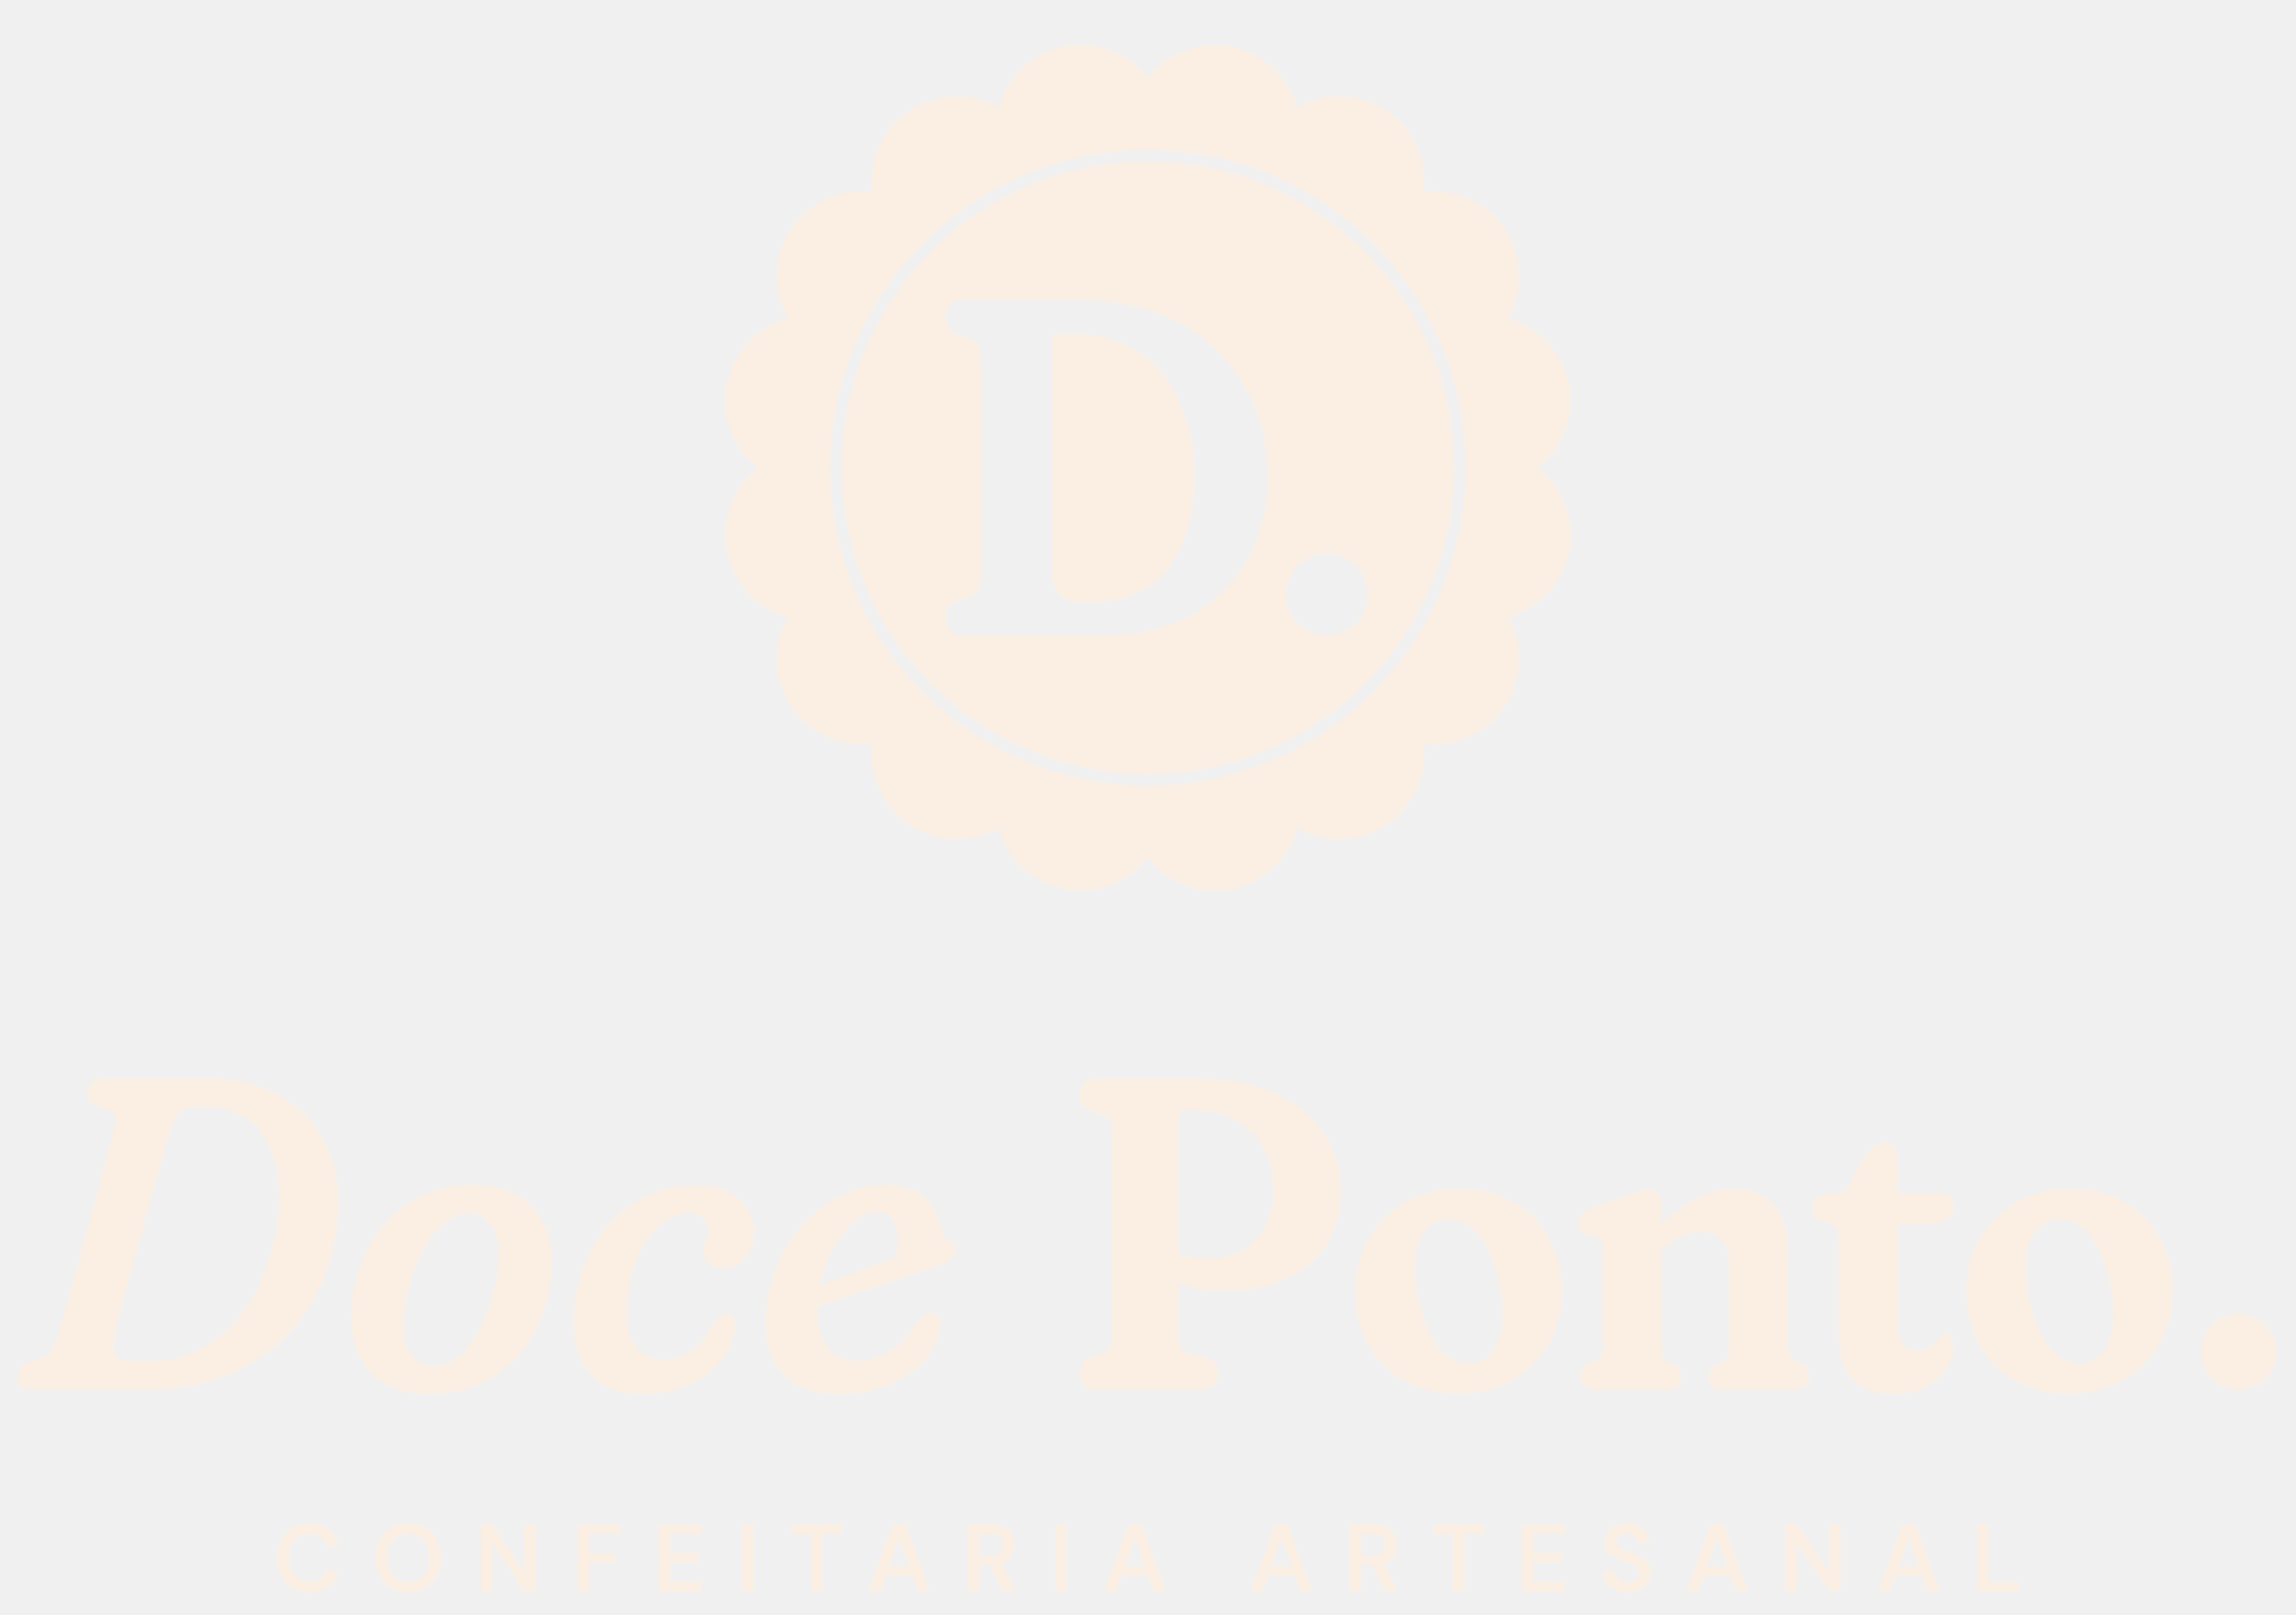
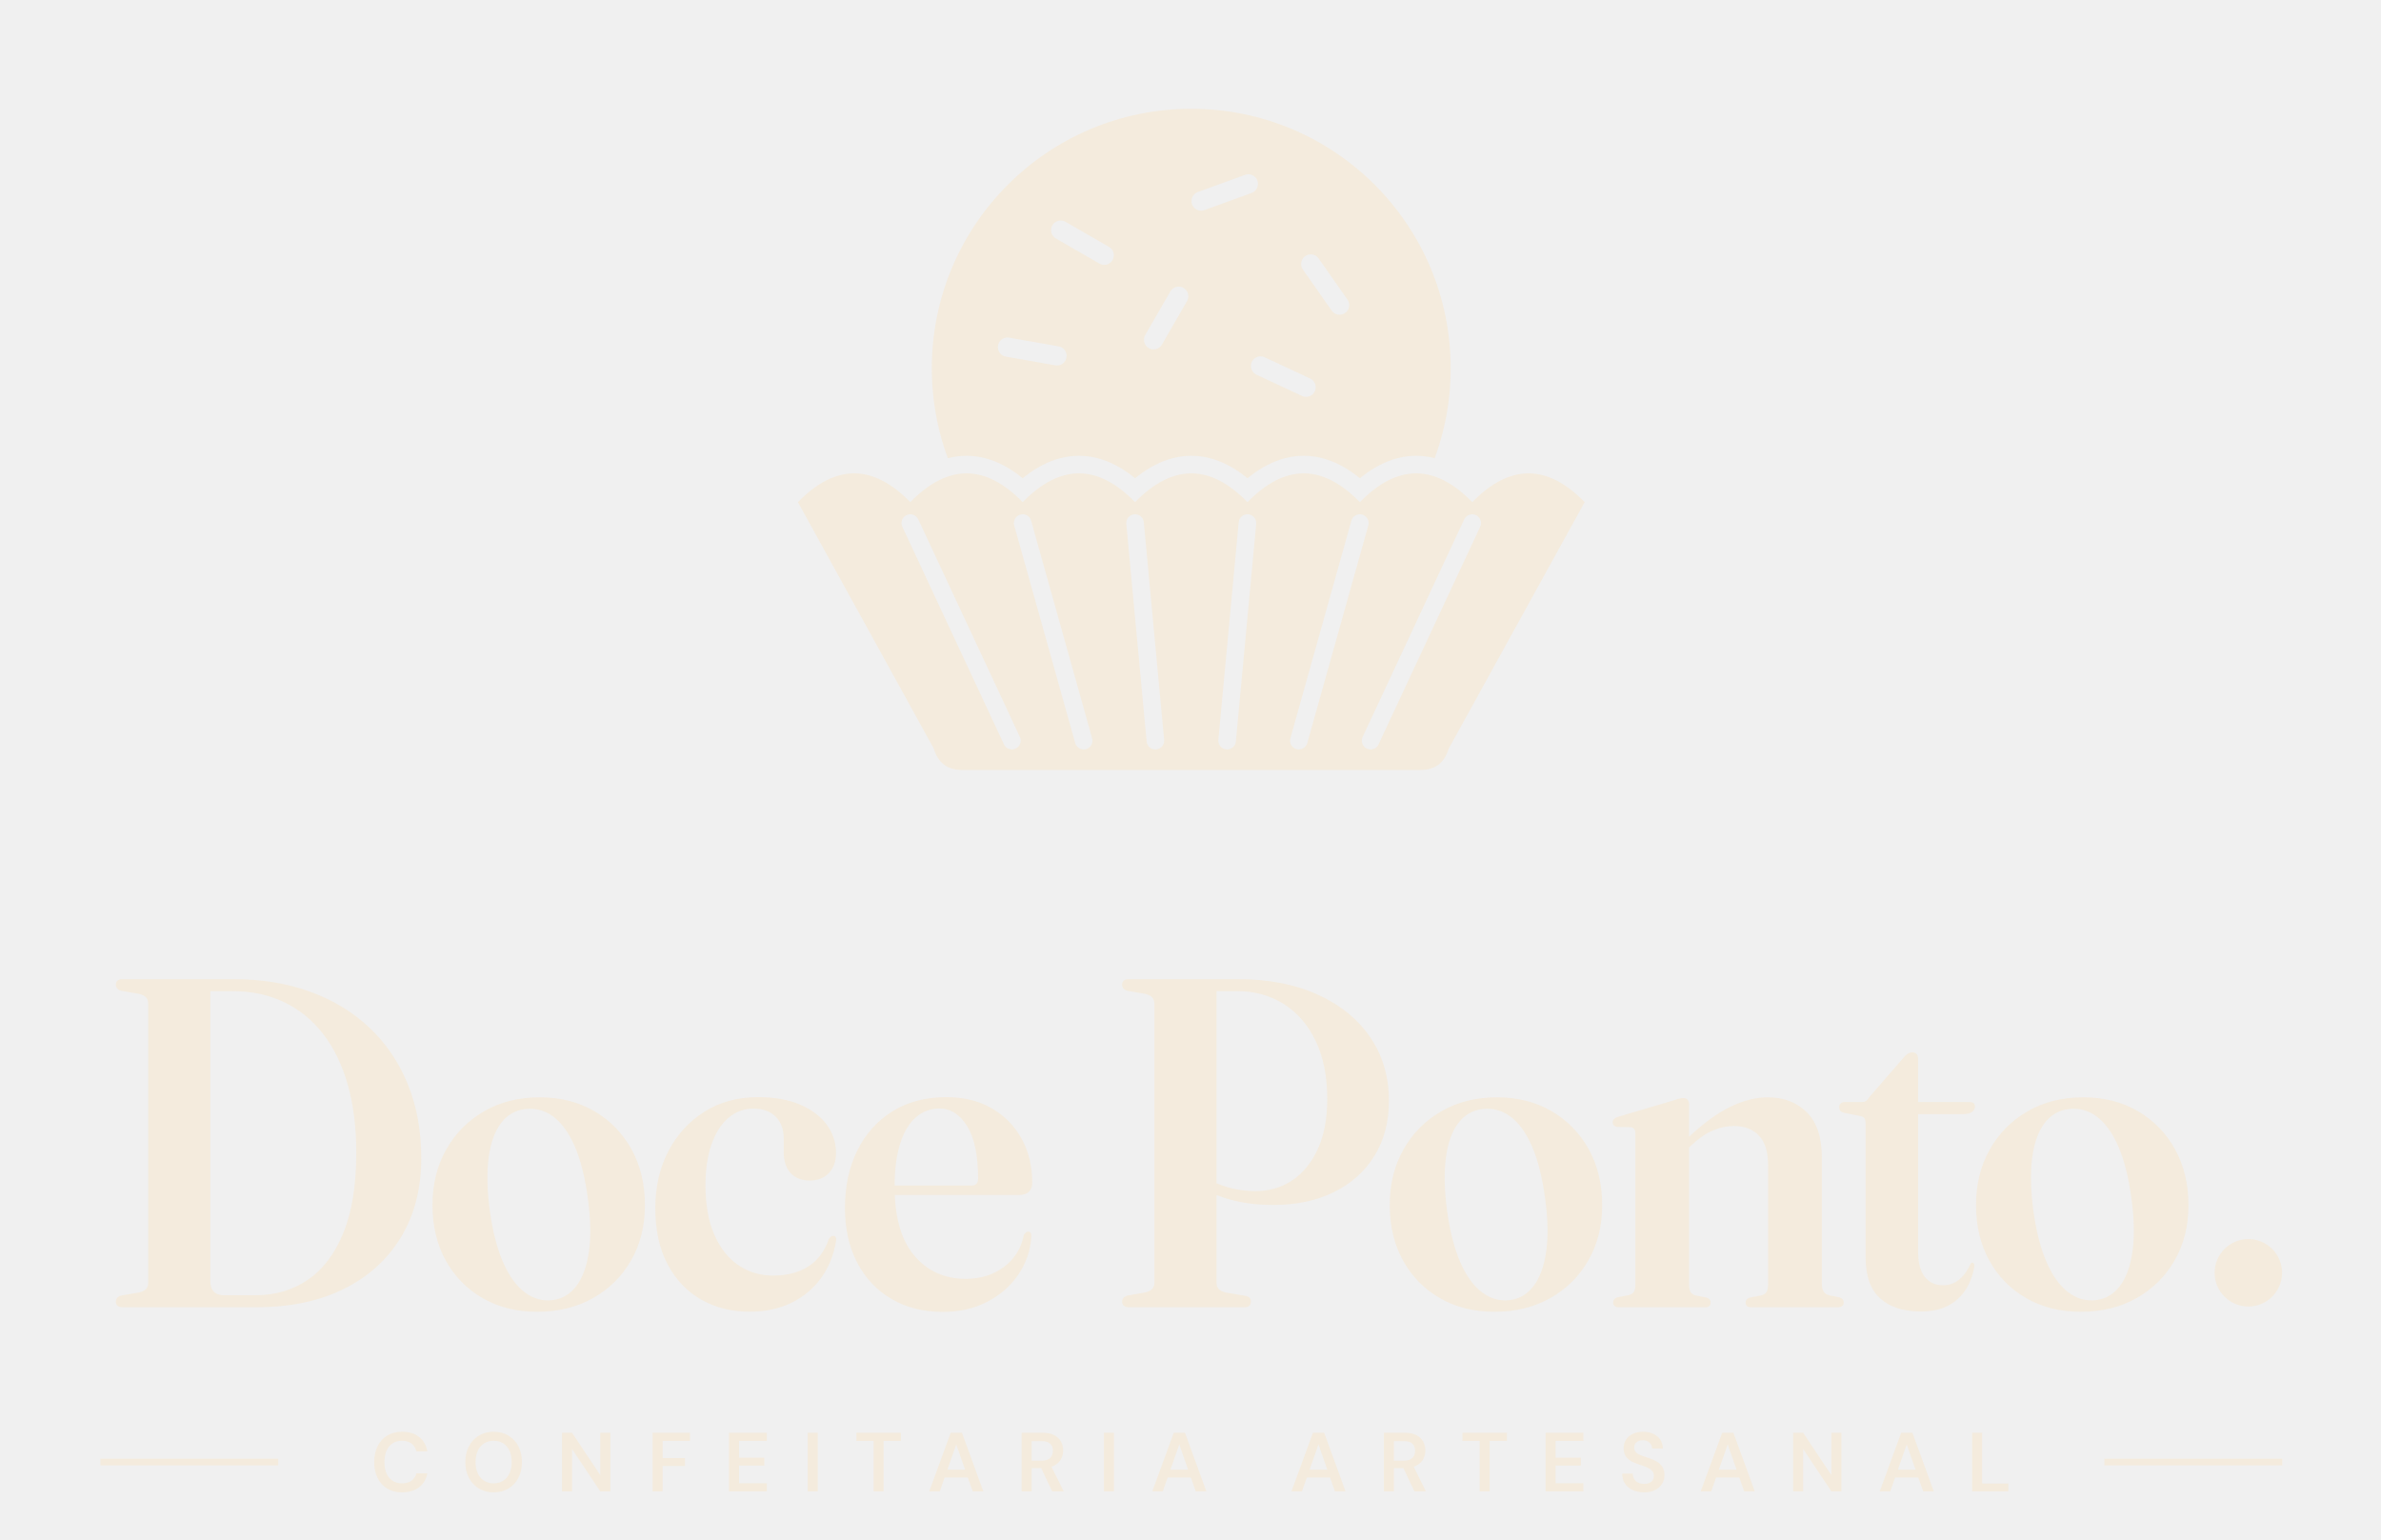
- <svg xmlns="http://www.w3.org/2000/svg" viewBox="0 0 579 407" width="579" height="407">
-   <defs />
-   <mask id="mv">
-     <rect x="171.544" y="0.0" width="236.0" height="236.0" fill="#fff" />
-     <path d="M238.5 156.02Q238.5 152.8 241.63 151.41L244.48 150.55Q246.09 149.87 246.76 148.83Q247.43 147.78 247.43 145.93V90.07Q247.43 88.2 246.76 87.16Q246.09 86.13 244.48 85.45L241.63 84.59Q238.5 83.2 238.5 79.98Q238.5 77.92 239.73 76.82Q240.96 75.72 243.27 75.72H273.01Q283.51 75.72 292.12 79.03Q300.73 82.34 306.92 88.36Q313.11 94.37 316.44 102.57Q319.77 110.77 319.77 120.52Q319.77 131.88 314.81 140.87Q309.85 149.86 300.54 155.07Q291.23 160.28 278.03 160.28H243.27Q240.96 160.28 239.73 159.17Q238.5 158.06 238.5 156.02ZM276.61 151.73Q284.09 151.73 289.63 148.03Q295.18 144.33 298.2 137.23Q301.23 130.12 301.23 119.99Q301.23 112.17 299.14 105.61Q297.04 99.06 293.11 94.27Q289.19 89.48 283.74 86.86Q278.3 84.25 271.55 84.25H265.41V144.2Q265.41 148.14 267.18 149.93Q268.95 151.73 272.4 151.73H276.61Z" fill="#000" />
-     <circle cx="334.69" cy="149.96" r="10.33" fill="#000" />
-     <circle cx="289.544" cy="118" r="78.67" fill="none" stroke-width="2.95" stroke="#000" />
-   </mask>
-   <path d="M289.54 19.67A21.49 21.49 0 0 1 327.17 27.15A21.49 21.49 0 0 1 359.08 48.47A21.49 21.49 0 0 1 380.39 80.37A21.49 21.49 0 0 1 387.88 118.00A21.49 21.49 0 0 1 380.39 155.63A21.49 21.49 0 0 1 359.08 187.53A21.49 21.49 0 0 1 327.17 208.85A21.49 21.49 0 0 1 289.54 216.33A21.49 21.49 0 0 1 251.91 208.85A21.49 21.49 0 0 1 220.01 187.53A21.49 21.49 0 0 1 198.70 155.63A21.49 21.49 0 0 1 191.21 118.00A21.49 21.49 0 0 1 198.70 80.37A21.49 21.49 0 0 1 220.01 48.47A21.49 21.49 0 0 1 251.91 27.15A21.49 21.49 0 0 1 289.54 19.67Z" fill="#FBEFE3" mask="url(#mv)" />
-   <path d="M4.48 347.14Q4.49 345.68 5.34 344.71Q6.19 343.74 7.69 343.23L10.25 342.56Q11.26 342.25 12.04 341.66Q12.81 341.07 13.49 339.83Q14.16 338.59 14.79 336.43Q15.27 334.77 16.19 331.47Q17.11 328.17 18.3 323.84Q19.49 319.51 20.81 314.68Q22.14 309.85 23.44 305.05Q24.74 300.26 25.87 296Q27.01 291.74 27.83 288.6Q28.65 285.45 29 283.97Q29.43 282.18 28.96 281.19Q28.49 280.19 27.12 279.73L24.71 278.98Q23.39 278.43 22.76 277.71Q22.13 276.98 22.11 275.77Q22.13 274.05 23.21 273.02Q24.29 272 26.49 272H53.29Q61.03 272 67.34 274.7Q73.66 277.4 78.02 282.37Q82.39 287.34 84.28 294.14Q86.16 300.94 85.04 309.12Q83.74 319.05 79.61 326.74Q75.48 334.43 69.13 339.7Q62.77 344.96 54.73 347.68Q46.69 350.4 37.55 350.4H8.02Q5.98 350.4 5.24 349.48Q4.49 348.56 4.48 347.14ZM38.46 343.14Q44.59 343.14 49.88 340.59Q55.17 338.03 59.32 333.32Q63.48 328.61 66.23 322.11Q68.99 315.61 70.04 307.71Q71.09 300.84 70.07 295.51Q69.05 290.19 66.54 286.53Q64.03 282.87 60.55 280.97Q57.06 279.08 53.16 279.08H48.73Q46.71 279.08 45.37 280.36Q44.03 281.63 43.14 284.58Q42.8 285.68 41.95 288.67Q41.09 291.67 39.89 295.91Q38.7 300.16 37.33 305.05Q35.96 309.95 34.6 314.92Q33.24 319.9 32.06 324.36Q30.88 328.82 30.04 332.2Q29.2 335.58 28.9 337.19Q28.32 340.27 29.34 341.7Q30.35 343.14 32.77 343.14H38.46ZM120.35 298.89Q127.28 299.08 131.74 302.22Q136.2 305.35 138.03 310.78Q139.86 316.21 138.83 323.29Q137.94 329.9 135.24 335.2Q132.55 340.5 128.38 344.21Q124.22 347.92 118.85 349.82Q113.49 351.71 107.24 351.51Q100.58 351.31 96.11 348.26Q91.64 345.21 89.78 339.79Q87.93 334.36 89.03 327.08Q89.85 321.11 92.31 315.92Q94.77 310.73 98.74 306.83Q102.72 302.93 108.14 300.81Q113.56 298.7 120.35 298.89ZM109.36 344.52Q111.29 344.61 113.27 343.66Q115.25 342.71 117.11 340.81Q118.96 338.91 120.56 336.13Q122.17 333.35 123.41 329.77Q124.65 326.19 125.36 321.89Q126.32 316.54 125.63 313.04Q124.94 309.54 123.05 307.78Q121.15 306.02 118.48 305.9Q116.37 305.79 114.3 306.89Q112.23 307.98 110.34 310.07Q108.45 312.17 106.86 315.04Q105.28 317.92 104.11 321.4Q102.94 324.89 102.32 328.78Q101.39 334.1 102.09 337.54Q102.79 340.98 104.72 342.68Q106.64 344.39 109.36 344.52ZM173.72 305.84Q170.39 305.84 167.13 308.4Q163.87 310.96 161.5 315.65Q159.13 320.34 158.4 326.72Q157.43 334.89 159.93 338.86Q162.42 342.83 167.17 342.83Q169.76 342.83 172.03 341.89Q174.31 340.94 176.22 339.05Q178.13 337.15 179.52 334.33Q180.47 333.01 181.31 332.2Q182.16 331.4 183.29 331.4Q184.55 331.4 185.3 332.71Q186.05 334.02 185.17 336.6Q184.41 339.39 182.58 342.07Q180.76 344.74 177.86 346.88Q174.96 349.01 170.95 350.27Q166.94 351.53 161.78 351.53Q152.62 351.53 148.21 345.42Q143.79 339.31 145.04 328.64Q145.69 322.58 148.13 317.21Q150.58 311.84 154.58 307.73Q158.59 303.62 163.92 301.27Q169.25 298.93 175.68 298.93Q180.69 298.93 183.91 300.67Q187.14 302.42 188.7 305.2Q190.27 307.98 190.22 311.11Q190.16 315.16 187.77 317.45Q185.37 319.73 182.13 319.73Q179.99 319.73 178.74 318.64Q177.49 317.54 177.5 315.75Q177.53 314.38 177.95 313.04Q178.36 311.69 178.37 310.15Q178.39 308.15 177.15 306.99Q175.91 305.84 173.72 305.84ZM199.5 326.64Q199.5 326.64 201.39 325.98Q203.29 325.33 206.38 324.24Q209.48 323.15 213.14 321.84Q216.8 320.53 220.38 319.22Q223.97 317.9 226.77 316.79L225.48 318.85Q226.03 317.43 226.25 315.76Q226.47 314.1 226.47 312.04Q226.47 309.07 225.05 307.35Q223.63 305.62 220.99 305.62Q218.59 305.62 216.13 307.43Q213.67 309.25 211.54 312.47Q209.4 315.69 207.99 319.89Q206.58 324.09 206.29 328.85Q205.85 335.99 208.6 339.57Q211.35 343.15 216.35 343.15Q219.11 343.15 221.82 342.13Q224.53 341.1 226.89 339.05Q229.26 337 230.95 333.89Q232.24 332.3 233.17 331.68Q234.1 331.07 235.21 331.17Q236.33 331.26 236.81 332.18Q237.29 333.1 237.15 334.47Q236.83 338.47 233.67 342.4Q230.51 346.33 224.83 348.93Q219.16 351.53 211.32 351.53Q204.93 351.53 200.78 349.06Q196.62 346.59 194.74 342.13Q192.86 337.67 193.19 331.74Q193.54 325.04 196.02 319.09Q198.51 313.15 202.67 308.61Q206.83 304.07 212.22 301.47Q217.6 298.87 223.74 298.87Q228.09 298.87 230.96 300.38Q233.84 301.89 235.45 304.54Q237.07 307.19 237.57 310.65Q237.78 311.63 238.14 312.17Q238.5 312.72 239.08 312.87Q239.84 312.96 240.34 313.48Q240.84 313.99 240.89 314.96Q240.96 316.25 240.09 317.28Q239.23 318.32 236.97 319Q234 320.04 230.13 321.37Q226.26 322.71 222.08 324.11Q217.91 325.52 213.96 326.84Q210.01 328.17 206.85 329.22Q203.68 330.28 201.79 330.9Q199.9 331.53 199.9 331.53L199.5 326.64Z" fill="#FBEFE3" />
-   <path d="M338.18 300.44Q338.18 308.04 334.67 313.67Q331.15 319.3 324.66 322.36Q318.17 325.42 309.19 325.42Q303.87 325.42 298.85 324.17Q293.83 322.93 289.94 320.69L290.89 313Q293.39 314.61 295.73 315.57Q298.07 316.53 300.35 316.93Q302.63 317.33 304.82 317.33Q309.61 317.33 313.28 315.33Q316.96 313.32 319.07 309.41Q321.18 305.5 321.18 299.76Q321.18 293.97 318.75 289.51Q316.32 285.05 311.81 282.48Q307.3 279.91 301.11 279.91H297.27V337.09Q297.27 338.94 297.92 339.94Q298.57 340.94 300.01 341.38L304.28 342.39Q305.77 342.85 306.5 343.78Q307.22 344.7 307.22 346.45Q307.22 348.34 306.1 349.37Q304.99 350.4 302.79 350.4H276.75Q274.61 350.4 273.47 349.37Q272.33 348.34 272.33 346.45Q272.33 343.46 275.23 342.17L277.87 341.38Q279.36 340.75 279.99 339.78Q280.61 338.81 280.61 337.09V285.31Q280.61 283.57 279.99 282.61Q279.36 281.65 277.87 281.02L275.23 280.23Q272.33 278.94 272.33 275.95Q272.33 274.04 273.47 273.02Q274.61 272 276.75 272H301.78Q313.54 272 321.65 275.76Q329.76 279.51 333.97 285.93Q338.18 292.35 338.18 300.44ZM368.18 299.78Q375.9 299.78 381.69 303.1Q387.48 306.42 390.71 312.26Q393.94 318.1 393.94 325.74Q393.94 332.96 390.62 338.8Q387.29 344.63 381.38 348.03Q375.46 351.44 367.66 351.44Q359.97 351.44 354.17 348.12Q348.36 344.8 345.13 338.95Q341.9 333.1 341.9 325.46Q341.9 318.2 345.22 312.4Q348.54 306.6 354.46 303.19Q360.37 299.78 368.18 299.78ZM372.04 343.6Q374.94 342.98 376.72 340.37Q378.51 337.76 378.93 333.48Q379.35 329.2 378.1 323.51Q376.84 317.46 374.65 313.74Q372.46 310.01 369.67 308.49Q366.87 306.97 363.82 307.62Q360.92 308.21 359.13 310.82Q357.34 313.43 356.94 317.72Q356.53 322 357.74 327.7Q359.05 333.72 361.23 337.46Q363.41 341.21 366.21 342.71Q369.01 344.22 372.04 343.6ZM419.06 303.75V338.71Q419.06 341.05 419.43 342.03Q419.81 343.01 420.84 343.51L422.35 344.07Q424.09 345.19 424.09 347.11Q424.09 350.4 420.84 350.4H402.41Q400.73 350.4 399.78 349.53Q398.83 348.67 398.83 347.11Q398.83 345.89 399.38 345.09Q399.92 344.29 400.97 343.64L402.4 343.15Q403.41 342.72 403.83 341.83Q404.26 340.93 404.26 338.71V315.48Q404.26 313.61 403.81 312.84Q403.36 312.07 402.33 311.68L400.27 311.46Q399.09 310.89 398.59 310.19Q398.09 309.49 398.09 308.43Q398.09 307.22 398.83 306.34Q399.56 305.46 401.42 304.74L409.85 301.53Q412.09 300.66 413.36 300.34Q414.63 300.03 415.72 300.03Q417.35 300.03 418.2 301.05Q419.06 302.07 419.06 303.75ZM417.55 316.82 414.54 313.26 416.77 310.96Q422.55 304.95 427.53 302.35Q432.52 299.76 437.2 299.76Q443.63 299.76 447.28 303.87Q450.93 307.97 450.93 315.15V338.71Q450.93 340.93 451.36 341.83Q451.79 342.73 452.79 343.15L454.22 343.64Q455.27 344.29 455.81 345.09Q456.36 345.89 456.36 347.11Q456.36 348.67 455.41 349.53Q454.46 350.4 452.78 350.4H434.35Q431.1 350.4 431.1 347.11Q431.1 345.19 432.84 344.07L434.35 343.51Q435.39 343.01 435.76 342.03Q436.14 341.05 436.14 338.71V318.92Q436.14 314.9 434.27 312.78Q432.4 310.65 429.05 310.65Q426.59 310.65 424.12 311.72Q421.64 312.78 419.28 315.13L417.55 316.82ZM461.62 308.56 459.54 308.07Q458.17 307.53 457.76 306.6Q457.35 305.67 457.35 304.43Q457.35 302.89 458.42 301.89Q459.49 300.9 461.21 300.9H463.44Q464.34 300.9 465.09 300.27Q465.84 299.64 466.9 297.88L470.05 291.77Q471.23 290.02 472.53 289.1Q473.82 288.19 475.22 288.19Q476.73 288.19 477.65 289.15Q478.56 290.12 478.56 292.1V333.91Q478.56 337.2 479.84 338.86Q481.11 340.52 483.6 340.52Q485.14 340.52 486.2 339.91Q487.27 339.3 488.06 338.5Q488.84 337.69 489.53 337.08Q490.22 336.48 490.94 336.48Q491.75 336.48 492.19 337.16Q492.64 337.84 492.63 339.41Q492.62 342.49 490.71 345.26Q488.79 348.04 485.52 349.78Q482.24 351.53 478.08 351.53Q471.08 351.53 467.42 347.87Q463.77 344.21 463.77 336.41V312.59Q463.77 310.87 463.4 309.97Q463.03 309.07 461.62 308.56ZM472.77 308.65V300.9H489.25Q491.02 300.9 491.94 301.65Q492.87 302.39 492.87 303.81Q492.87 305.89 491.13 307.27Q489.39 308.65 485.45 308.65H472.77ZM522.24 299.78Q529.96 299.78 535.74 303.1Q541.53 306.42 544.76 312.26Q547.99 318.1 547.99 325.74Q547.99 332.96 544.67 338.8Q541.35 344.63 535.44 348.03Q529.52 351.44 521.71 351.44Q514.03 351.44 508.22 348.12Q502.42 344.8 499.19 338.95Q495.96 333.1 495.96 325.46Q495.96 318.2 499.28 312.4Q502.6 306.6 508.51 303.19Q514.43 299.78 522.24 299.78ZM526.1 343.6Q528.99 342.98 530.78 340.37Q532.56 337.76 532.98 333.48Q533.4 329.2 532.16 323.51Q530.89 317.46 528.7 313.74Q526.52 310.01 523.72 308.49Q520.93 306.97 517.87 307.62Q514.98 308.21 513.19 310.82Q511.4 313.43 511 317.72Q510.59 322 511.8 327.7Q513.1 333.72 515.28 337.46Q517.47 341.21 520.26 342.71Q523.06 344.22 526.1 343.6Z" fill="#FBEFE3" />
-   <circle cx="564.62" cy="340.88" r="9.52" fill="#FBEFE3" />
-   <path d="M78.08 401.49Q75.58 401.49 73.78 400.4Q71.97 399.3 70.99 397.35Q70.02 395.39 70.02 392.82Q70.02 390.24 70.99 388.28Q71.97 386.32 73.78 385.21Q75.58 384.11 78.08 384.11Q81.08 384.11 82.98 385.58Q84.88 387.06 85.37 389.74H82.21Q81.88 388.33 80.84 387.52Q79.8 386.7 78.06 386.7Q76.48 386.7 75.33 387.44Q74.19 388.18 73.57 389.55Q72.96 390.92 72.96 392.82Q72.96 394.71 73.57 396.08Q74.19 397.44 75.33 398.17Q76.48 398.91 78.06 398.91Q79.8 398.91 80.83 398.14Q81.87 397.38 82.21 396.03H85.37Q84.88 398.58 82.98 400.04Q81.08 401.49 78.08 401.49ZM103.05 401.49Q100.61 401.49 98.75 400.39Q96.89 399.29 95.84 397.34Q94.79 395.38 94.79 392.8Q94.79 390.23 95.84 388.28Q96.89 386.32 98.75 385.22Q100.61 384.11 103.05 384.11Q105.52 384.11 107.38 385.22Q109.25 386.32 110.28 388.28Q111.32 390.23 111.32 392.8Q111.32 395.38 110.28 397.34Q109.25 399.29 107.38 400.39Q105.52 401.49 103.05 401.49ZM103.05 398.91Q104.67 398.91 105.87 398.17Q107.06 397.43 107.72 396.06Q108.38 394.69 108.38 392.8Q108.38 390.9 107.72 389.53Q107.06 388.17 105.87 387.44Q104.67 386.71 103.05 386.71Q101.45 386.71 100.25 387.44Q99.05 388.17 98.39 389.53Q97.73 390.9 97.73 392.8Q97.73 394.69 98.39 396.06Q99.05 397.43 100.25 398.17Q101.45 398.91 103.05 398.91ZM121.32 401.2V384.4H124.2L132.28 396.54V384.4H135.16V401.2H132.28L124.2 389.08V401.2H121.32ZM145.75 401.2V384.4H156.48V386.73H148.63V391.64H155.05V393.92H148.63V401.2H145.75ZM166.15 401.2V384.4H177.01V386.73H169.03V391.55H176.29V393.82H169.03V398.87H177.01V401.2H166.15ZM187.22 401.2V384.4H190.1V401.2H187.22ZM204.6 401.2V386.73H199.66V384.4H212.41V386.73H207.47V401.2H204.6ZM219.07 401.2 225.23 384.4H228.45L234.58 401.2H231.53L226.82 387.75L222.09 401.2H219.07ZM221.82 397.24 222.59 394.97H230.87L231.63 397.24H221.82ZM244.08 401.2V384.4H250.11Q252.11 384.4 253.42 385.08Q254.72 385.77 255.35 386.91Q255.99 388.06 255.99 389.48Q255.99 390.82 255.36 391.98Q254.73 393.13 253.42 393.83Q252.11 394.52 250.05 394.52H246.96V401.2H244.08ZM252.84 401.2 249.31 393.78H252.45L256.15 401.2H252.84ZM246.96 392.39H249.92Q251.52 392.39 252.28 391.61Q253.04 390.83 253.04 389.56Q253.04 388.3 252.29 387.56Q251.55 386.81 249.91 386.81H246.96V392.39ZM266.16 401.2V384.4H269.04V401.2H266.16ZM278.52 401.2 284.67 384.4H287.89L294.03 401.2H290.98L286.27 387.75L281.54 401.2H278.52ZM281.27 397.24 282.04 394.97H290.31L291.08 397.24H281.27ZM315.48 401.2 321.63 384.4H324.85L330.99 401.2H327.94L323.23 387.75L318.5 401.2H315.48ZM318.23 397.24 319 394.97H327.27L328.04 397.24H318.23ZM340.48 401.2V384.4H346.51Q348.52 384.4 349.82 385.08Q351.13 385.77 351.76 386.91Q352.4 388.06 352.4 389.48Q352.4 390.82 351.77 391.98Q351.14 393.13 349.83 393.83Q348.52 394.52 346.46 394.52H343.36V401.2H340.48ZM349.25 401.2 345.72 393.78H348.86L352.55 401.2H349.25ZM343.36 392.39H346.33Q347.93 392.39 348.69 391.61Q349.44 390.83 349.44 389.56Q349.44 388.3 348.7 387.56Q347.96 386.81 346.32 386.81H343.36V392.39ZM366.48 401.2V386.73H361.54V384.4H374.29V386.73H369.35V401.2H366.48ZM383.85 401.2V384.4H394.71V386.73H386.73V391.55H393.99V393.82H386.73V398.87H394.71V401.2H383.85ZM410.59 401.49Q408.76 401.49 407.34 400.85Q405.93 400.2 405.13 399Q404.33 397.8 404.3 396.14H407.35Q407.37 396.97 407.76 397.63Q408.14 398.29 408.86 398.68Q409.57 399.07 410.58 399.07Q411.44 399.07 412.08 398.79Q412.72 398.5 413.06 397.99Q413.41 397.48 413.41 396.79Q413.41 396 413.03 395.48Q412.66 394.96 412.02 394.6Q411.37 394.25 410.53 393.97Q409.69 393.69 408.76 393.37Q406.76 392.71 405.75 391.66Q404.74 390.61 404.74 388.87Q404.74 387.4 405.44 386.34Q406.14 385.28 407.41 384.7Q408.67 384.11 410.32 384.11Q412 384.11 413.25 384.71Q414.51 385.3 415.24 386.38Q415.97 387.46 416 388.93H412.92Q412.91 388.32 412.59 387.78Q412.28 387.23 411.69 386.89Q411.1 386.55 410.27 386.55Q409.55 386.52 408.99 386.77Q408.42 387.02 408.09 387.49Q407.76 387.96 407.76 388.66Q407.76 389.32 408.07 389.76Q408.38 390.2 408.95 390.51Q409.52 390.82 410.28 391.08Q411.05 391.35 411.96 391.65Q413.21 392.06 414.23 392.65Q415.25 393.24 415.85 394.17Q416.45 395.1 416.45 396.6Q416.45 397.89 415.78 399Q415.11 400.11 413.81 400.8Q412.51 401.49 410.59 401.49ZM425.35 401.2 431.51 384.4H434.73L440.86 401.2H437.81L433.1 387.75L428.37 401.2H425.35ZM428.1 397.24 428.87 394.97H437.15L437.91 397.24H428.1ZM450.36 401.2V384.4H453.24L461.32 396.54V384.4H464.2V401.2H461.32L453.24 389.08V401.2H450.36ZM473.69 401.2 479.84 384.4H483.06L489.2 401.2H486.15L481.43 387.75L476.71 401.2H473.69ZM476.43 397.24 477.21 394.97H485.48L486.25 397.24H476.43ZM498.69 401.2V384.4H501.57V398.95H509.08V401.2H498.69Z" fill="#FBEFE3" />
+ <svg xmlns="http://www.w3.org/2000/svg" viewBox="-4 -4 569 368" width="569" height="368">
+   <defs>
+     <mask id="mvmon" maskUnits="userSpaceOnUse" x="-19.32" y="-200" width="600" height="600">
+       <rect x="-19.32" y="-200" width="600" height="600" fill="#fff" />
+       <path d="M186.68 116.00 q13.43 -13.75 26.86 0 q13.43 -13.75 26.86 0 q13.43 -13.75 26.86 0 q13.43 -13.75 26.86 0 q13.43 -13.75 26.86 0 q13.43 -13.75 26.86 0 q13.43 -13.75 26.86 0 L342.22 174.88 Q340.68 180.00 335.56 180.00 L225.80 180.00 Q220.68 180.00 219.14 174.88 Z" fill="#000" stroke="#000" stroke-width="8.40" stroke-linejoin="round" />
+       <path d="M249.48 51.00 L259.88 57.00M283.04 44.05 L294.32 39.95M309.24 59.09 L316.12 68.91M271.68 77.20 L277.68 66.80M236.77 78.96 L248.59 81.04M297.24 83.46 L308.12 88.54" stroke="#000" stroke-width="4.60" stroke-linecap="round" />
+     </mask>
+     <mask id="cvmon" maskUnits="userSpaceOnUse" x="-19.32" y="-200" width="600" height="600">
+       <rect x="-19.32" y="-200" width="600" height="600" fill="#fff" />
+       <path d="M213.54 121.00 L237.82 173.00 M240.39 121.00 L254.97 173.00 M267.25 121.00 L272.11 173.00 M294.11 121.00 L289.25 173.00 M320.97 121.00 L306.39 173.00 M347.82 121.00 L323.54 173.00" stroke="#000" stroke-width="4.20" stroke-linecap="round" />
+     </mask>
+   </defs>
+   <circle cx="280.68" cy="84.00" r="62.00" fill="#F4EBDD" mask="url(#mvmon)" />
+   <path d="M186.68 116.00 q13.43 -13.75 26.86 0 q13.43 -13.75 26.86 0 q13.43 -13.75 26.86 0 q13.43 -13.75 26.86 0 q13.43 -13.75 26.86 0 q13.43 -13.75 26.86 0 q13.43 -13.75 26.86 0 L342.22 174.88 Q340.68 180.00 335.56 180.00 L225.80 180.00 Q220.68 180.00 219.14 174.88 Z" fill="#F4EBDD" mask="url(#cvmon)" />
+   <path d="M23.69 307.08Q23.69 306 24.91 305.62L29.27 304.87Q30.43 304.58 30.92 304.04Q31.41 303.51 31.41 302.54V235.95Q31.41 234.9 30.92 234.36Q30.43 233.82 29.27 233.53L24.87 232.76Q23.69 232.36 23.69 231.3Q23.69 230.65 24.1 230.33Q24.51 230 25.25 230H51.83Q61.85 230 70.08 232.98Q78.31 235.96 84.26 241.57Q90.21 247.18 93.44 255.07Q96.67 262.96 96.67 272.77Q96.67 283.67 91.82 291.67Q86.97 299.67 78.16 304.03Q69.34 308.4 57.36 308.4H25.25Q24.48 308.4 24.09 308.05Q23.69 307.7 23.69 307.08ZM57.04 305.54Q64.13 305.54 69.56 301.85Q74.99 298.16 78.07 290.59Q81.14 283.03 81.14 271.45Q81.14 262.39 79.11 255.22Q77.07 248.06 73.2 243.07Q69.32 238.08 63.85 235.47Q58.38 232.86 51.51 232.86H46.26V302.15Q46.26 303.85 47.11 304.69Q47.96 305.54 49.57 305.54H57.04ZM124.98 258.24Q132.35 258.24 138.01 261.53Q143.67 264.82 146.9 270.63Q150.12 276.44 150.12 284.04Q150.12 291.46 146.82 297.2Q143.52 302.95 137.72 306.22Q131.93 309.49 124.39 309.49Q117.02 309.49 111.38 306.25Q105.73 303.02 102.54 297.27Q99.35 291.52 99.35 283.98Q99.35 276.52 102.62 270.73Q105.88 264.93 111.66 261.59Q117.44 258.24 124.98 258.24ZM128.05 306.7Q131.52 306.27 133.75 303.31Q135.98 300.36 136.74 295.07Q137.5 289.78 136.48 282.37Q135.46 274.78 133.32 269.89Q131.17 265 128.15 262.8Q125.13 260.59 121.46 261.05Q117.89 261.49 115.66 264.49Q113.44 267.49 112.76 272.77Q112.08 278.06 113.06 285.4Q114.1 292.84 116.26 297.74Q118.43 302.64 121.46 304.88Q124.49 307.13 128.05 306.7ZM195.79 271.53Q195.79 274.56 194.09 276.34Q192.4 278.12 189.52 278.12Q186.57 278.12 184.93 276.33Q183.29 274.54 183.29 271.32V268.1Q183.29 264.79 181.37 262.86Q179.45 260.94 176.04 260.94Q172.62 260.94 170.03 263.18Q167.44 265.43 166.02 269.53Q164.59 273.63 164.59 279.24Q164.59 286.24 166.71 291.07Q168.82 295.9 172.48 298.37Q176.14 300.84 180.76 300.84Q185.77 300.84 189.2 298.63Q192.63 296.41 194.06 292.09Q194.39 291.63 194.64 291.47Q194.89 291.31 195.16 291.34Q195.51 291.36 195.69 291.65Q195.88 291.93 195.82 292.47Q194.97 297.63 192.21 301.44Q189.44 305.25 185.1 307.36Q180.76 309.47 175.13 309.47Q168.66 309.47 163.56 306.57Q158.46 303.67 155.53 298.13Q152.6 292.59 152.6 284.69Q152.6 277.17 155.68 271.19Q158.77 265.21 164.3 261.7Q169.83 258.2 177.15 258.2Q183.1 258.2 187.25 260Q191.4 261.79 193.6 264.81Q195.79 267.84 195.79 271.53ZM242.68 278.62Q242.68 280.02 241.9 280.79Q241.13 281.57 239.63 281.57H206.63V279.32H228.16Q229.74 279.32 229.74 277.66Q229.74 269.29 227.1 265.1Q224.47 260.91 220.56 260.91Q217.31 260.91 214.89 263Q212.48 265.08 211.14 269.24Q209.79 273.39 209.79 279.59Q209.79 290.52 214.5 296.07Q219.2 301.61 226.78 301.61Q232.15 301.61 235.96 298.74Q239.76 295.86 240.67 291.12Q240.94 290.67 241.21 290.5Q241.47 290.33 241.7 290.33Q242.04 290.33 242.27 290.6Q242.5 290.86 242.47 291.47Q242.15 296.5 239.36 300.6Q236.58 304.69 231.93 307.1Q227.28 309.52 221.33 309.52Q214.32 309.52 209.05 306.43Q203.78 303.35 200.85 297.75Q197.92 292.15 197.92 284.69Q197.92 276.93 200.87 270.95Q203.82 264.98 209.27 261.59Q214.73 258.2 222.18 258.2Q228.42 258.2 233.01 260.86Q237.61 263.52 240.14 268.13Q242.68 272.75 242.68 278.62ZM327.92 259.06Q327.92 266.64 324.45 272.24Q320.98 277.85 314.76 280.9Q308.55 283.96 300.29 283.96Q294.52 283.96 289.84 282.64Q285.16 281.32 281.36 278.68L281.79 276.02Q284.35 277.77 286.77 278.79Q289.19 279.81 291.52 280.23Q293.85 280.65 296.03 280.65Q300.97 280.65 304.83 278.07Q308.69 275.48 310.94 270.56Q313.18 265.64 313.18 258.66Q313.18 250.58 310.43 244.82Q307.69 239.05 302.81 235.95Q297.94 232.86 291.59 232.86H286.73V302.55Q286.73 303.53 287.26 304.07Q287.79 304.62 288.9 304.88L293.73 305.7Q294.34 305.85 294.64 306.16Q294.94 306.47 294.94 307.08Q294.94 307.69 294.55 308.05Q294.16 308.4 293.38 308.4H265.76Q264.99 308.4 264.57 308.05Q264.16 307.69 264.16 307.06Q264.16 306.04 265.4 305.62L269.74 304.86Q270.87 304.56 271.37 304.02Q271.87 303.47 271.87 302.6V235.95Q271.87 234.99 271.38 234.4Q270.89 233.82 269.81 233.54L265.31 232.76Q264.16 232.37 264.16 231.34Q264.16 230.68 264.56 230.34Q264.97 230 265.73 230H291.77Q302.79 230 310.91 233.69Q319.02 237.38 323.47 243.92Q327.92 250.47 327.92 259.06ZM353.74 258.24Q361.11 258.24 366.77 261.53Q372.43 264.82 375.66 270.63Q378.88 276.44 378.88 284.04Q378.88 291.46 375.58 297.2Q372.28 302.95 366.48 306.22Q360.69 309.49 353.15 309.49Q345.78 309.49 340.14 306.25Q334.49 303.02 331.3 297.27Q328.11 291.52 328.11 283.98Q328.11 276.52 331.38 270.73Q334.64 264.93 340.42 261.59Q346.2 258.24 353.74 258.24ZM356.81 306.7Q360.28 306.27 362.51 303.31Q364.74 300.36 365.5 295.07Q366.26 289.78 365.24 282.37Q364.22 274.78 362.08 269.89Q359.93 265 356.91 262.8Q353.89 260.59 350.22 261.05Q346.65 261.49 344.42 264.49Q342.2 267.49 341.52 272.77Q340.84 278.06 341.82 285.4Q342.86 292.84 345.02 297.74Q347.19 302.64 350.22 304.88Q353.25 307.13 356.81 306.7ZM399.65 259.91V303Q399.65 304.17 400 304.75Q400.34 305.34 401.17 305.58L403.89 306.11Q404.8 306.48 404.8 307.26Q404.8 308.4 403.57 308.4H382.77Q382.2 308.4 381.85 308.09Q381.5 307.79 381.5 307.26Q381.5 306.84 381.73 306.54Q381.97 306.25 382.48 306.04L385.28 305.49Q386.12 305.27 386.47 304.7Q386.81 304.14 386.81 303.03V266.94Q386.81 266.18 386.56 265.83Q386.32 265.48 385.72 265.37L382.36 265.32Q381.84 265.16 381.62 264.89Q381.39 264.61 381.39 264.21Q381.39 263.74 381.69 263.44Q381.99 263.14 382.65 262.9L395.91 258.98Q396.89 258.63 397.38 258.53Q397.86 258.42 398.3 258.42Q398.97 258.42 399.31 258.84Q399.65 259.25 399.65 259.91ZM398.43 271.33 397.21 269.94 399.27 268Q404.96 262.65 409.61 260.45Q414.26 258.24 418.43 258.24Q424.22 258.24 427.8 261.83Q431.38 265.42 431.38 272.62V302.76Q431.38 304.02 431.82 304.67Q432.25 305.32 433.19 305.56L435.62 306.04Q436.12 306.23 436.36 306.53Q436.6 306.82 436.6 307.26Q436.6 307.79 436.25 308.09Q435.91 308.4 435.28 308.4H414.42Q413.16 308.4 413.16 307.26Q413.16 306.48 414.1 306.11L416.89 305.58Q417.88 305.32 418.21 304.65Q418.54 303.98 418.54 302.76V274.54Q418.54 269.7 416.35 267.4Q414.16 265.09 410.38 265.09Q407.89 265.09 405.36 266.16Q402.82 267.23 400.3 269.61L398.43 271.33ZM440.67 262.73 436.52 261.9Q435.91 261.7 435.71 261.36Q435.52 261.02 435.52 260.56Q435.52 260.05 435.89 259.7Q436.26 259.36 436.82 259.36H441.04Q441.58 259.36 441.96 259.1Q442.33 258.84 442.77 258.13L450.79 248.89Q451.32 248.22 451.87 247.85Q452.43 247.49 453 247.49Q453.62 247.49 454 247.89Q454.37 248.29 454.37 249.12V294.97Q454.37 299.09 455.96 301.12Q457.54 303.15 460.35 303.15Q461.58 303.15 462.58 302.75Q463.57 302.35 464.38 301.63Q465.19 300.92 465.84 299.96Q466.49 299 467 297.89Q467.31 297.66 467.6 297.86Q467.89 298.07 467.81 298.77Q467.19 302.09 465.56 304.48Q463.93 306.86 461.32 308.14Q458.71 309.42 455.13 309.42Q448.75 309.42 445.29 306.27Q441.84 303.13 441.84 296.55V264.63Q441.84 263.8 441.63 263.35Q441.42 262.91 440.67 262.73ZM449.98 262.26 450.24 259.36H466.6Q467.29 259.36 467.63 259.62Q467.97 259.89 467.97 260.44Q467.97 261.21 467.25 261.74Q466.53 262.26 465.01 262.26H449.98ZM493.85 258.24Q501.23 258.24 506.88 261.53Q512.54 264.82 515.77 270.63Q518.99 276.44 518.99 284.04Q518.99 291.46 515.69 297.2Q512.39 302.95 506.59 306.22Q500.8 309.49 493.26 309.49Q485.9 309.49 480.25 306.25Q474.6 303.02 471.41 297.27Q468.22 291.52 468.22 283.98Q468.22 276.52 471.49 270.73Q474.75 264.93 480.53 261.59Q486.31 258.24 493.85 258.24ZM496.92 306.7Q500.39 306.27 502.62 303.31Q504.86 300.36 505.61 295.07Q506.37 289.78 505.36 282.37Q504.33 274.78 502.19 269.89Q500.04 265 497.02 262.8Q494 260.59 490.33 261.05Q486.76 261.49 484.54 264.49Q482.31 267.49 481.63 272.77Q480.96 278.06 481.93 285.4Q482.97 292.84 485.13 297.74Q487.3 302.64 490.33 304.88Q493.36 307.13 496.92 306.7Z" fill="#F4EBDD" />
+   <circle cx="533.30" cy="300.17" r="8.06" fill="#F4EBDD" />
+   <path d="M92.07 352.64Q90.02 352.64 88.52 351.73Q87.03 350.82 86.23 349.19Q85.42 347.56 85.42 345.42Q85.42 343.26 86.23 341.63Q87.03 340 88.52 339.08Q90.02 338.16 92.07 338.16Q94.57 338.16 96.14 339.39Q97.72 340.61 98.12 342.85H95.51Q95.22 341.68 94.36 341Q93.49 340.32 92.06 340.32Q90.76 340.32 89.82 340.93Q88.88 341.55 88.37 342.69Q87.87 343.83 87.87 345.42Q87.87 346.99 88.37 348.13Q88.88 349.27 89.82 349.88Q90.76 350.49 92.06 350.49Q93.49 350.49 94.35 349.85Q95.22 349.21 95.51 348.09H98.12Q97.72 350.22 96.14 351.43Q94.57 352.64 92.07 352.64ZM113.96 352.64Q111.97 352.64 110.44 351.73Q108.92 350.81 108.06 349.18Q107.2 347.55 107.2 345.4Q107.2 343.26 108.06 341.63Q108.92 340 110.44 339.08Q111.97 338.16 113.96 338.16Q115.99 338.16 117.51 339.08Q119.04 340 119.88 341.63Q120.73 343.26 120.73 345.4Q120.73 347.55 119.88 349.18Q119.04 350.81 117.51 351.73Q115.99 352.64 113.96 352.64ZM113.97 350.49Q115.28 350.49 116.25 349.87Q117.22 349.26 117.75 348.12Q118.28 346.98 118.28 345.4Q118.28 343.82 117.75 342.68Q117.22 341.54 116.25 340.93Q115.28 340.32 113.97 340.32Q112.67 340.32 111.7 340.93Q110.72 341.54 110.19 342.68Q109.65 343.82 109.65 345.4Q109.65 346.98 110.19 348.12Q110.72 349.26 111.7 349.87Q112.67 350.49 113.97 350.49ZM130.31 352.4V338.4H132.71L139.45 348.53V338.4H141.85V352.4H139.45L132.71 342.29V352.4H130.31ZM151.95 352.4V338.4H160.89V340.34H154.35V344.44H159.69V346.33H154.35V352.4H151.95ZM170.21 352.4V338.4H179.25V340.34H172.61V344.36H178.65V346.25H172.61V350.46H179.25V352.4H170.21ZM189.03 352.4V338.4H191.43V352.4H189.03ZM204.77 352.4V340.34H200.65V338.4H211.28V340.34H207.16V352.4H204.77ZM218.07 352.4 223.2 338.4H225.88L230.99 352.4H228.45L224.52 341.2L220.58 352.4H218.07ZM220.35 349.1 221 347.21H227.89L228.53 349.1H220.35ZM240.15 352.4V338.4H245.17Q246.84 338.4 247.93 338.97Q249.01 339.54 249.54 340.49Q250.07 341.45 250.07 342.63Q250.07 343.75 249.55 344.71Q249.03 345.67 247.93 346.25Q246.84 346.84 245.12 346.84H242.55V352.4H240.15ZM247.45 352.4 244.51 346.21H247.12L250.2 352.4H247.45ZM242.55 345.06H245.02Q246.35 345.06 246.98 344.41Q247.61 343.76 247.61 342.7Q247.61 341.65 246.99 341.03Q246.38 340.41 245.01 340.41H242.55V345.06ZM259.81 352.4V338.4H262.21V352.4H259.81ZM271.37 352.4 276.5 338.4H279.18L284.29 352.4H281.75L277.82 341.2L273.88 352.4H271.37ZM273.65 349.1 274.3 347.21H281.19L281.83 349.1H273.65ZM304.63 352.4 309.76 338.4H312.44L317.55 352.4H315.01L311.08 341.2L307.14 352.4H304.63ZM306.91 349.1 307.56 347.21H314.45L315.09 349.1H306.91ZM326.71 352.4V338.4H331.73Q333.4 338.4 334.49 338.97Q335.57 339.54 336.1 340.49Q336.63 341.45 336.63 342.63Q336.63 343.75 336.11 344.71Q335.59 345.67 334.49 346.25Q333.4 346.84 331.68 346.84H329.11V352.4H326.71ZM334.01 352.4 331.07 346.21H333.68L336.76 352.4H334.01ZM329.11 345.06H331.58Q332.91 345.06 333.54 344.41Q334.17 343.76 334.17 342.7Q334.17 341.65 333.55 341.03Q332.94 340.41 331.57 340.41H329.11V345.06ZM349.61 352.4V340.34H345.49V338.4H356.12V340.34H352V352.4H349.61ZM365.35 352.4V338.4H374.39V340.34H367.75V344.36H373.79V346.25H367.75V350.46H374.39V352.4H365.35ZM388.88 352.64Q387.36 352.64 386.18 352.1Q385.01 351.57 384.34 350.57Q383.68 349.57 383.65 348.18H386.19Q386.2 348.87 386.53 349.42Q386.85 349.98 387.44 350.3Q388.04 350.62 388.88 350.62Q389.6 350.62 390.13 350.39Q390.66 350.15 390.95 349.72Q391.24 349.3 391.24 348.72Q391.24 348.09 390.94 347.66Q390.64 347.23 390.11 346.93Q389.58 346.63 388.89 346.39Q388.2 346.15 387.42 345.89Q385.71 345.35 384.86 344.46Q384.01 343.57 384.01 342.12Q384.01 340.9 384.6 340.02Q385.18 339.13 386.23 338.65Q387.29 338.16 388.66 338.16Q390.06 338.16 391.11 338.66Q392.16 339.15 392.76 340.05Q393.37 340.95 393.39 342.17H390.83Q390.82 341.67 390.56 341.21Q390.3 340.76 389.81 340.47Q389.32 340.19 388.62 340.19Q388.02 340.17 387.55 340.38Q387.08 340.58 386.8 340.98Q386.53 341.37 386.53 341.95Q386.53 342.5 386.79 342.87Q387.05 343.24 387.52 343.49Q388 343.75 388.63 343.97Q389.27 344.19 390.03 344.44Q391.07 344.79 391.92 345.28Q392.77 345.77 393.27 346.54Q393.77 347.32 393.77 348.57Q393.77 349.64 393.21 350.57Q392.65 351.5 391.57 352.07Q390.49 352.64 388.88 352.64ZM402.43 352.4 407.56 338.4H410.24L415.35 352.4H412.81L408.88 341.2L404.94 352.4H402.43ZM404.71 349.1 405.36 347.21H412.25L412.89 349.1H404.71ZM424.51 352.4V338.4H426.91L433.65 348.53V338.4H436.05V352.4H433.65L426.91 342.29V352.4H424.51ZM445.21 352.4 450.34 338.4H453.02L458.13 352.4H455.59L451.66 341.2L447.72 352.4H445.21ZM447.49 349.1 448.14 347.21H455.03L455.67 349.1H447.49ZM467.29 352.4V338.4H469.69V350.52H475.94V352.4H467.29Z" fill="#F4EBDD" />
+   <path d="M20.0 345.4H62.5M498.9 345.4H541.4" stroke="#F4EBDD" stroke-width="1.6" />
</svg>
